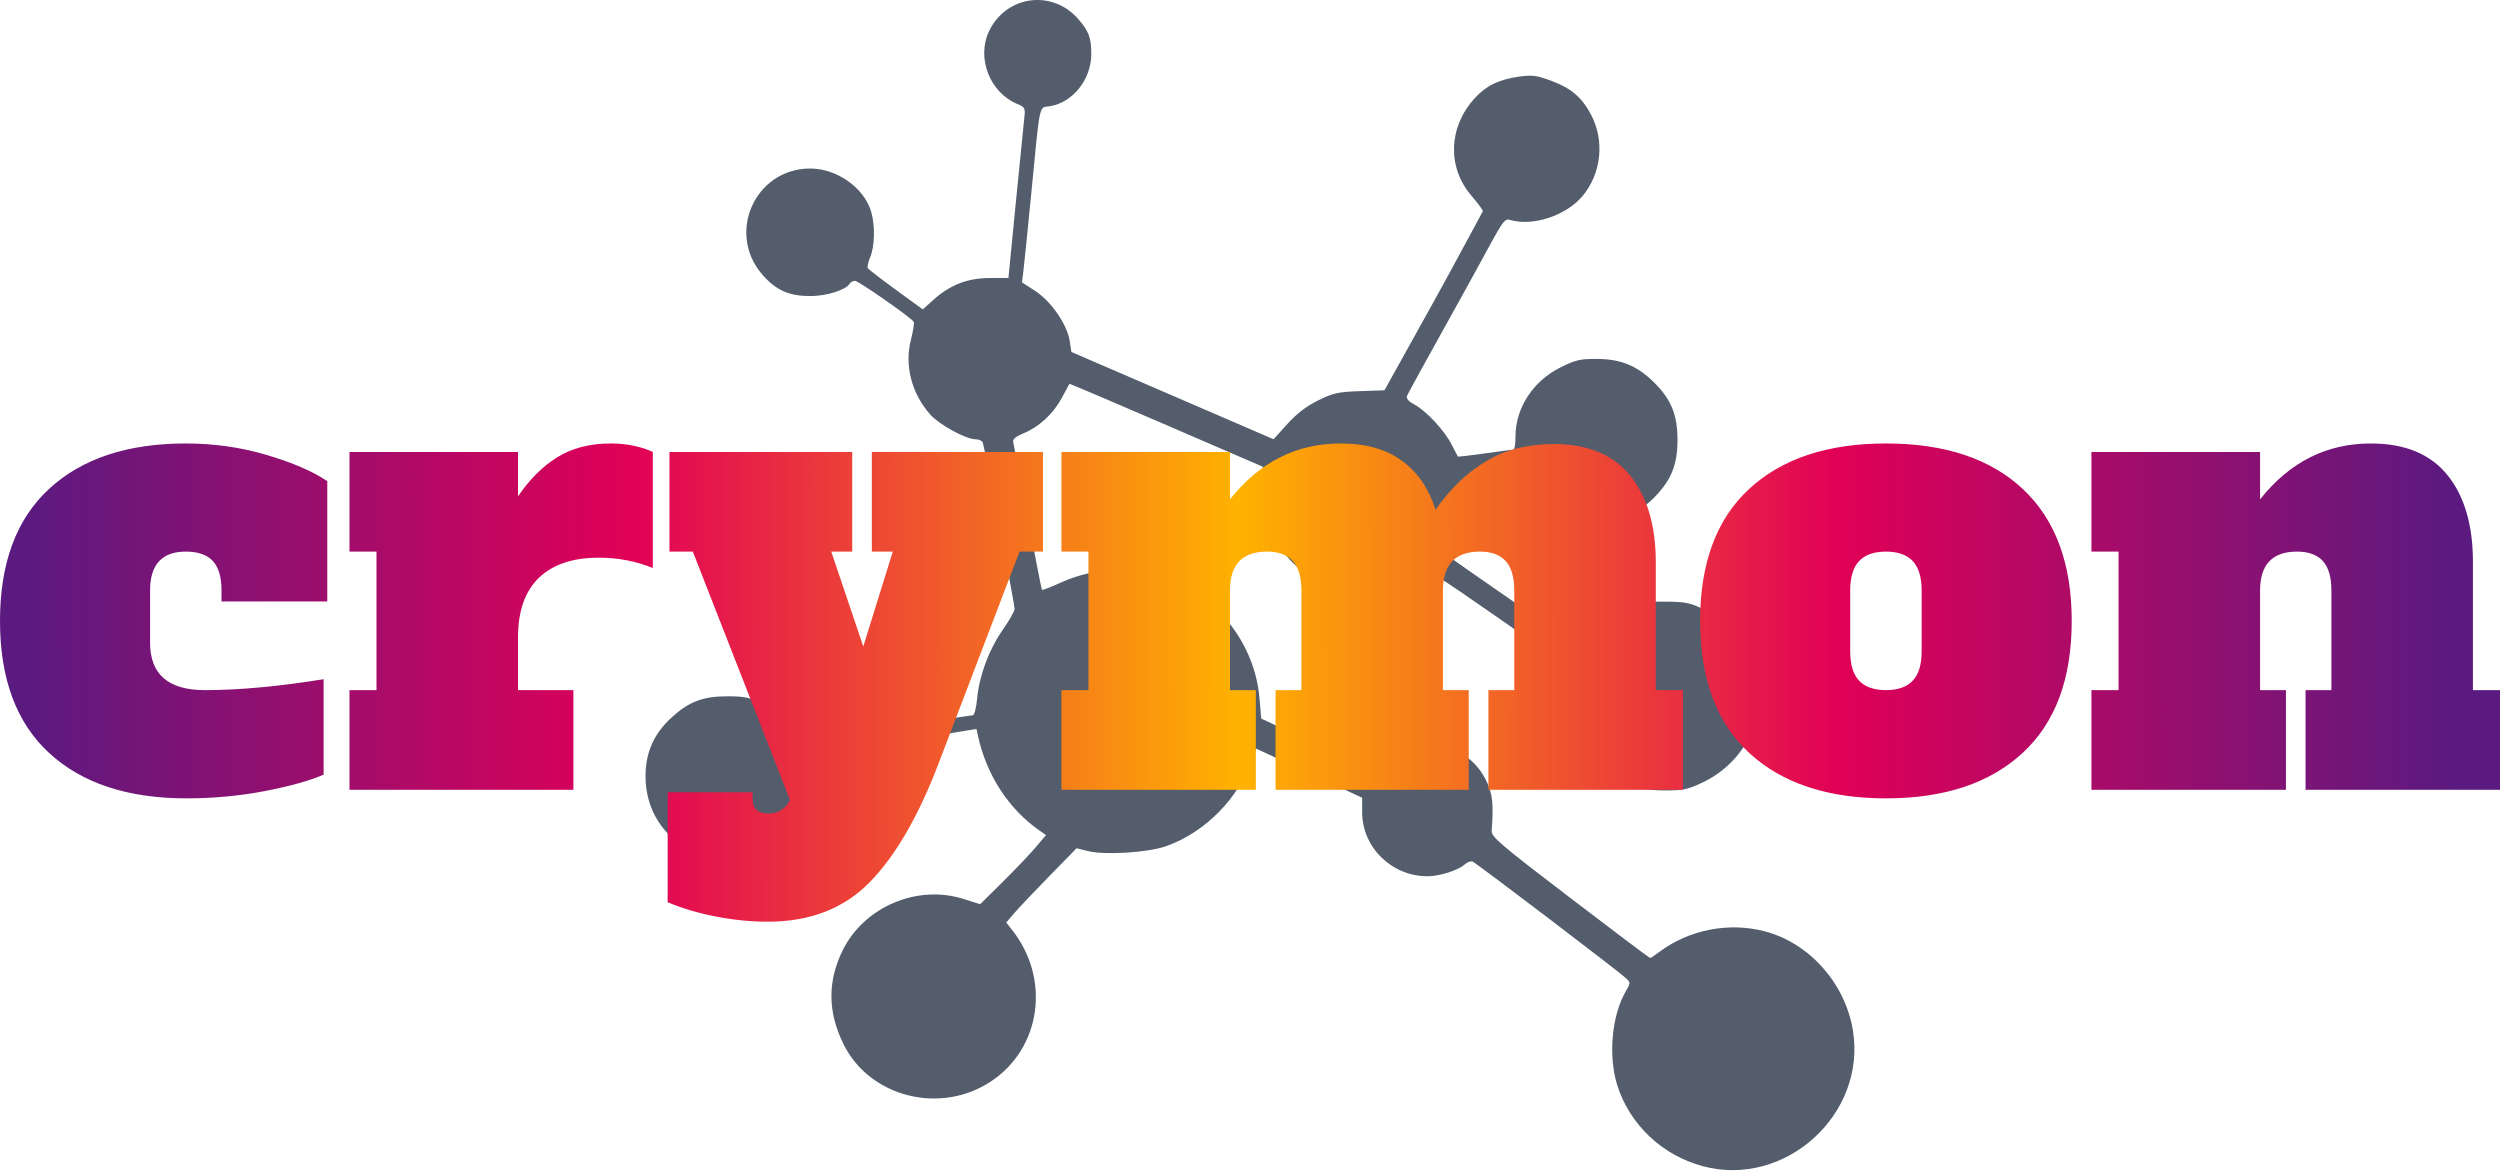
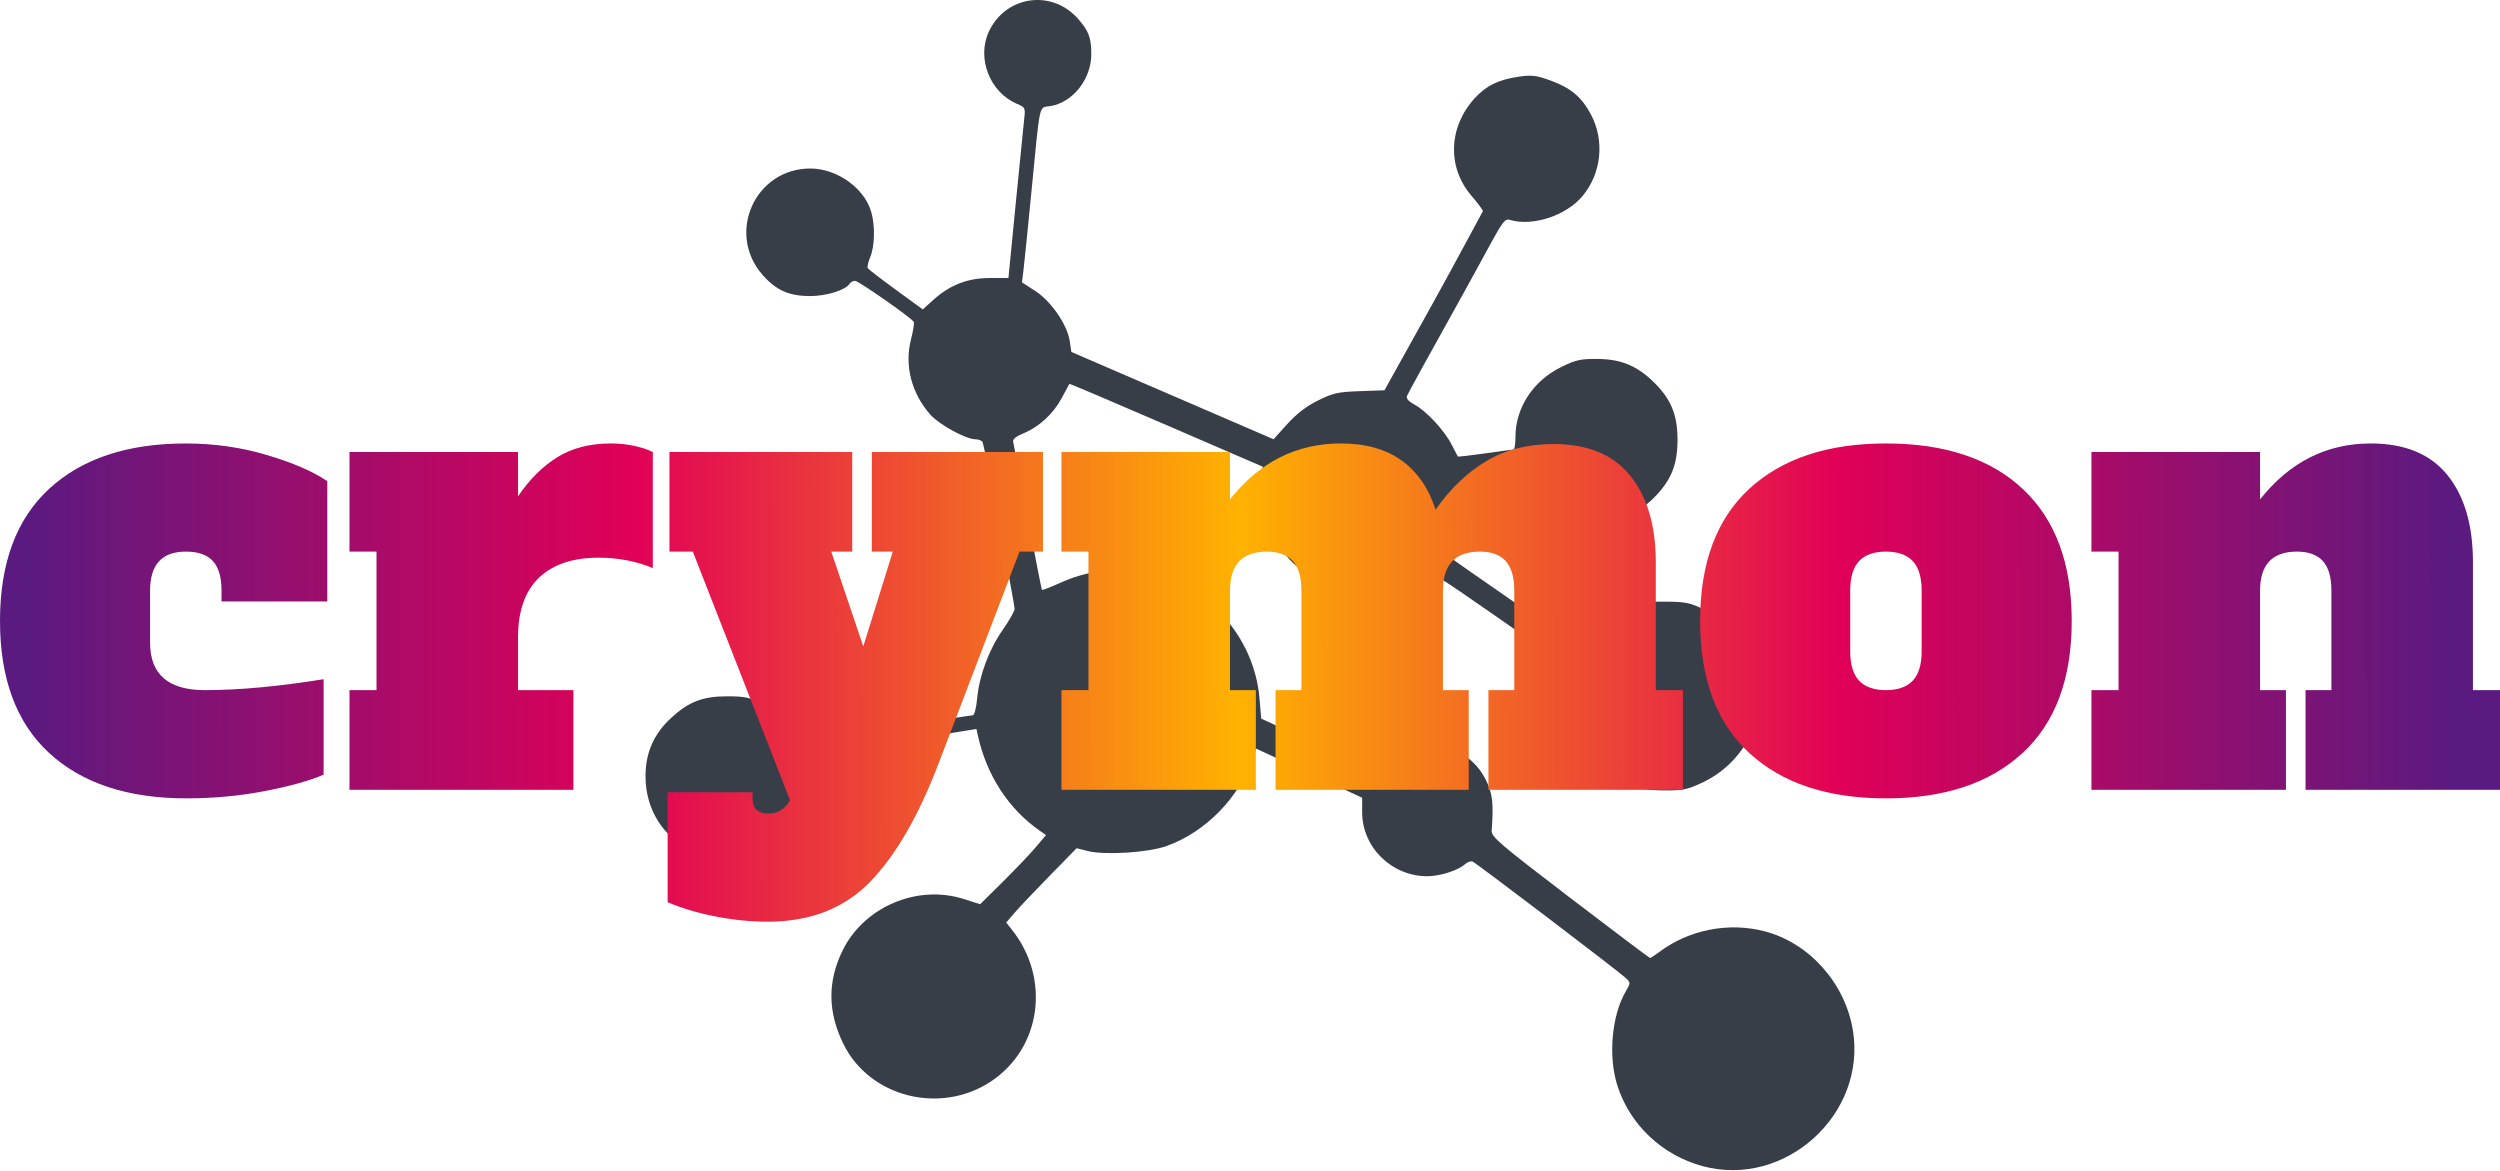
<svg xmlns="http://www.w3.org/2000/svg" width="256.38" height="120" preserveAspectRatio="xMidYMid" version="1.1" viewBox="61.959 5.6 256.38 120">
  <defs>
    <linearGradient id="linearGradient4-4-0" x1="3.236" x2="256.31" y1="-17.608" y2="-17.781" gradientTransform="translate(46.306,77.81)" gradientUnits="userSpaceOnUse">
      <stop stop-color="#5a1a80" offset="0" />
      <stop stop-color="#e10057" offset=".25" />
      <stop stop-color="#ffb200" offset=".5" />
      <stop stop-color="#e10057" offset=".746" />
      <stop stop-color="#5a1a80" offset="1" />
    </linearGradient>
    <filter id="editing-jagged-46-1" x="0" y="0" width="1" height="1">
      <feTurbulence baseFrequency="0" result="turb" seed="1" />
      <feDisplacementMap in="SourceGraphic" in2="turb" />
    </filter>
  </defs>
-   <g transform="translate(1.2e-7 -5.9746e-5)">
-     <g transform="matrix(.26205 0 0 .26205 131.04 -33.969)" fill="#535d6c">
-       <path d="m402.72 607.37c-15.92-4.288-28.597-16.308-33.44-31.71-3.583-11.394-2.148-27.267 3.314-36.659 1.914-3.291 1.92-3.472 0.173-5.133-2.83-2.691-58.655-45.141-60.098-45.7-0.708-0.274-2.08 0.219-3.05 1.097-2.598 2.351-9.818 4.648-14.611 4.648-14.023 0-25.552-11.306-25.552-25.059v-5.666l-41.489-19.225-1.127 3.254c-5.529 15.969-18.46 29.273-33.884 34.861-7.127 2.582-24.144 3.666-30.889 1.967l-4.352-1.096-10.504 10.732c-5.777 5.902-11.979 12.445-13.782 14.538l-3.278 3.806 2.152 2.694c15.325 19.185 11.615 46.401-8.111 59.494-19.823 13.158-47.495 6.151-57.718-14.616-6.174-12.541-6.289-24.476-0.353-36.609 8.353-17.073 29.183-25.957 47.336-20.19l6.5 2.065 8.822-8.726c4.852-4.799 10.653-10.889 12.891-13.533l4.068-4.807-2.391-1.658c-12.243-8.489-20.876-21.753-24.277-37.298l-0.562-2.57-32.276 5.295c-17.752 2.912-32.614 5.306-33.026 5.32-0.412 0.014-0.75 3.32-0.75 7.347 0 4.073-0.706 9.395-1.592 11.994-2.06 6.045-9.326 14.078-15.8 17.47-4.424 2.318-6.311 2.678-14.108 2.695-7.527 0.016-9.806-0.377-13.923-2.404-11.302-5.562-17.991-16.353-18.029-29.083-0.028-9.285 3.199-16.663 10.046-22.975 6.856-6.32 12.35-8.435 21.905-8.434 6.821 8.6e-4 8.856 0.428 13.804 2.897 5.841 2.914 11.843 8.553 13.894 13.053 0.797 1.75 1.692 2.295 3.204 1.955 3.128-0.704 63.981-10.49 65.232-10.49 0.597 0 1.347-2.894 1.683-6.488 0.847-9.075 4.631-19.228 10.06-26.995 2.543-3.637 4.623-7.306 4.623-8.154 0-1.774-11.772-63.227-12.473-65.113-0.256-0.688-1.532-1.25-2.836-1.25-3.776 0-14.27-5.756-17.778-9.751-7.272-8.282-10.072-19.179-7.504-29.203 0.878-3.426 1.38-6.578 1.115-7.005-1.03-1.667-21.611-16.041-22.968-16.041-0.792 0-1.747 0.497-2.122 1.104-1.542 2.495-9.04 4.852-15.436 4.852-8.252 0-13.33-2.252-18.613-8.253-14.343-16.294-3.029-41.623 18.613-41.671 10.368-0.023 21.05 7.517 23.839 16.827 1.604 5.355 1.452 13.509-0.333 17.78-0.821 1.966-1.267 3.94-0.991 4.387 0.276 0.447 5.237 4.263 11.025 8.481l10.523 7.669 4.098-3.702c6.513-5.884 13.46-8.584 22.088-8.584h7.328l2.805-28.694c1.543-15.782 3.047-30.801 3.342-33.376 0.523-4.558 0.448-4.72-2.844-6.117-10.585-4.495-15.783-17.838-10.985-28.201 6.536-14.118 24.665-16.737 34.93-5.046 4.184 4.766 5.174 7.406 5.174 13.795 0 9.839-7.218 18.962-16.128 20.387-4.482 0.717-3.798-2.469-7.38 34.363-1.364 14.025-2.736 27.543-3.051 30.04l-0.571 4.54 5.182 3.358c6.221 4.031 12.544 13.19 13.498 19.551l0.65 4.331 79.126 34.161 5.386-5.952c3.706-4.096 7.467-6.977 12.06-9.24 5.885-2.9 7.814-3.329 16.318-3.628l9.645-0.34 18.383-33.072c10.11-18.19 19.864-36.679 20.11-36.983 0.246-0.303-2.393-3.678-4.5-6.136-9.505-11.086-8.971-26.854 1.287-38.062 4.579-5.003 9.344-7.327 17.418-8.496 4.977-0.721 6.832-0.481 12.554 1.623 7.812 2.872 12.073 6.524 15.676 13.436 5.285 10.139 3.934 22.84-3.366 31.624-6.381 7.679-19.473 12.029-28.33 9.415-3.062-0.904-2.934 1.128-21.304 34.078-10.195 18.288-18.798 33.931-19.116 34.764-0.391 1.022 0.57 2.133 2.958 3.419 4.642 2.5 11.746 10.166 14.525 15.675 1.219 2.416 2.31 4.504 2.425 4.641 0.115 0.137 4.897-0.417 10.627-1.232 5.73-0.814 10.755-1.489 11.168-1.499 0.412-0.01 0.75-2.264 0.75-5.008 0-11.282 6.912-21.874 17.758-27.211 5.84-2.874 7.676-3.293 14.224-3.244 9.341 0.069 15.59 2.643 22.213 9.149 6.765 6.645 9.279 12.858 9.222 22.795-0.055 9.717-2.55 15.689-9.444 22.607-14.357 14.406-40.836 10.546-50.047-7.296-1.722-3.336-2.216-3.641-5.165-3.188-1.794 0.276-6.861 1.048-11.261 1.717-7.012 1.065-7.975 1.459-7.795 3.188 0.471 4.537-1.982 15.078-4.816 20.693-1.673 3.314-2.67 6.362-2.215 6.774 0.94 0.85 49.152 34.251 51.089 35.394 0.814 0.48 3.062-1.224 6.328-4.798 3.337-3.651 7.336-6.66 11.72-8.817 6.13-3.016 7.404-3.271 16.172-3.238 8.413 0.032 10.211 0.372 15.496 2.931 7.593 3.676 14.326 10.397 18.082 18.046 2.658 5.413 2.94 6.946 2.939 15.987-1.9e-4 8.933-0.3 10.61-2.807 15.717-3.869 7.881-10.402 14.279-18.468 18.087-5.967 2.817-7.683 3.168-15.225 3.112-11.888-0.087-18.567-2.807-26.588-10.828-4.447-4.447-6.703-7.704-8.37-12.088-2.248-5.908-3.136-15.465-2.042-21.976 0.488-2.902-0.189-3.455-27.395-22.4-25.662-17.869-28.064-19.319-30-18.108-18.172 11.359-38.502 9.424-51.941-4.944-7.594-8.119-10.124-14.579-10.36-26.453l-0.196-9.881-37.764-16.326c-20.77-8.979-37.826-16.233-37.901-16.119-0.075 0.114-1.429 2.618-3.008 5.565-3.329 6.212-8.845 11.288-15.045 13.844-2.906 1.198-4.229 2.298-3.963 3.298 0.219 0.825 2.774 14.1 5.678 29.5s5.413 28.182 5.575 28.404c0.162 0.222 3.338-0.984 7.057-2.679 20.629-9.405 44.117-5.647 60.657 9.706 10.049 9.328 16.307 22.056 17.439 35.473l0.667 7.903 43.984 20.365 2.874-2.874c12.22-12.22 33.138-9.028 40.921 6.244 2.763 5.421 3.214 9.18 2.416 20.13-0.175 2.396 2.978 5.094 30.672 26.25 16.977 12.969 31.069 23.58 31.317 23.58 0.248 0 1.883-1.074 3.634-2.386 11.602-8.695 27.111-11.738 41.168-8.076 17.43 4.54 31.431 20.174 34.532 38.561 5.561 32.966-26.467 62.054-58.752 53.36z" fill="#535d6c" />
-     </g>
-     <path transform="matrix(.98598 0 0 .97366 15.415 10.837)" d="m66.596 78.71q-9.15 0-14.27-4.77t-5.12-13.92 5.12-13.92 14.2-4.77q4.42 0 8.45 1.22 4.03 1.21 6.27 2.75v12.67h-11v-1.15q0-2.11-0.9-3.11-0.9-0.99-2.82-0.99-3.71 0-3.71 4.1v5.5q0 4.99 5.7 4.99 5.31 0 12.35-1.15v10.05q-2.18 0.96-6.11 1.73-3.94 0.77-8.16 0.77zm44.16-37.38q1.28 0 2.43 0.26 1.15 0.25 1.92 0.64v12.22q-2.62-1.09-5.63-1.09-4.03 0-6.21 2.11-2.18 2.12-2.18 6.28v5.56h5.76v10.5h-23.29v-10.5h2.81v-14.59h-2.81v-10.49h17.53v4.67q1.8-2.69 4.1-4.13t5.57-1.44zm27.13 0.9h17.8v10.49h-2.44l-8.38 22.21q-3.14 8.38-7.17 12.58-4.03 4.19-10.62 4.19-2.69 0-5.44-0.55-2.75-0.54-4.99-1.5v-11.58h8.83v0.64q0 1.6 1.66 1.6 1.47 0 2.24-1.41l-10.11-26.18h-2.43v-10.49h19.01v10.49h-2.18l3.33 9.99 3.07-9.99h-2.18zm81.54 25.08h2.82v10.5h-20.23v-10.5h2.69v-10.49q0-2.11-0.9-3.11-0.89-0.99-2.68-0.99-3.84 0-3.84 4.1v10.49h2.68v10.5h-20.09v-10.5h2.69v-10.49q0-2.11-0.9-3.11-0.9-0.99-2.69-0.99-3.84 0-3.84 4.1v10.49h2.69v10.5h-20.22v-10.5h2.81v-14.59h-2.81v-10.49h17.53v4.99q4.61-5.89 11.52-5.89 3.91 0 6.37 1.82 2.46 1.83 3.49 5.16 2.3-3.33 5.28-5.12 2.97-1.8 7.01-1.8 5.31 0 7.96 3.33 2.66 3.33 2.66 9.15zm23.94 11.4q-9.09 0-14.21-4.77t-5.12-13.92 5.12-13.92 14.21-4.77q9.21 0 14.27 4.83 5.05 4.83 5.05 13.86 0 9.15-5.12 13.92t-14.2 4.77zm0-11.4q1.85 0 2.78-0.99t0.93-3.1v-6.4q0-2.11-0.93-3.11-0.93-0.99-2.78-0.99-1.86 0-2.79 0.99-0.93 1-0.93 3.11v6.4q0 2.11 0.93 3.1t2.79 0.99zm61.05 0h2.82v10.5h-20.23v-10.5h2.69v-10.49q0-2.11-0.89-3.11-0.9-0.99-2.69-0.99-3.84 0-3.84 4.1v10.49h2.69v10.5h-20.23v-10.5h2.82v-14.59h-2.82v-10.49h17.54v4.99q4.61-5.89 11.52-5.89 5.31 0 7.97 3.33 2.65 3.33 2.65 9.15z" fill="url(#linearGradient4-4-0)" filter="url(#editing-jagged-46-1)" />
+   <g transform="matrix(.26205 0 0 .26205 131.04 -33.969)" fill="#373e48">
+     <path d="m402.72 607.37c-15.92-4.288-28.597-16.308-33.44-31.71-3.583-11.394-2.148-27.267 3.314-36.659 1.914-3.291 1.92-3.472 0.173-5.133-2.83-2.691-58.655-45.141-60.098-45.7-0.708-0.274-2.08 0.219-3.05 1.097-2.598 2.351-9.818 4.648-14.611 4.648-14.023 0-25.552-11.306-25.552-25.059v-5.666l-41.489-19.225-1.127 3.254c-5.529 15.969-18.46 29.273-33.884 34.861-7.127 2.582-24.144 3.666-30.889 1.967l-4.352-1.096-10.504 10.732c-5.777 5.902-11.979 12.445-13.782 14.538l-3.278 3.806 2.152 2.694c15.325 19.185 11.615 46.401-8.111 59.494-19.823 13.158-47.495 6.151-57.718-14.616-6.174-12.541-6.289-24.476-0.353-36.609 8.353-17.073 29.183-25.957 47.336-20.19l6.5 2.065 8.822-8.726c4.852-4.799 10.653-10.889 12.891-13.533l4.068-4.807-2.391-1.658c-12.243-8.489-20.876-21.753-24.277-37.298l-0.562-2.57-32.276 5.295c-17.752 2.912-32.614 5.306-33.026 5.32-0.412 0.014-0.75 3.32-0.75 7.347 0 4.073-0.706 9.395-1.592 11.994-2.06 6.045-9.326 14.078-15.8 17.47-4.424 2.318-6.311 2.678-14.108 2.695-7.527 0.016-9.806-0.377-13.923-2.404-11.302-5.562-17.991-16.353-18.029-29.083-0.028-9.285 3.199-16.663 10.046-22.975 6.856-6.32 12.35-8.435 21.905-8.434 6.821 8.6e-4 8.856 0.428 13.804 2.897 5.841 2.914 11.843 8.553 13.894 13.053 0.797 1.75 1.692 2.295 3.204 1.955 3.128-0.704 63.981-10.49 65.232-10.49 0.597 0 1.347-2.894 1.683-6.488 0.847-9.075 4.631-19.228 10.06-26.995 2.543-3.637 4.623-7.306 4.623-8.154 0-1.774-11.772-63.227-12.473-65.113-0.256-0.688-1.532-1.25-2.836-1.25-3.776 0-14.27-5.756-17.778-9.751-7.272-8.282-10.072-19.179-7.504-29.203 0.878-3.426 1.38-6.578 1.115-7.005-1.03-1.667-21.611-16.041-22.968-16.041-0.792 0-1.747 0.497-2.122 1.104-1.542 2.495-9.04 4.852-15.436 4.852-8.252 0-13.33-2.252-18.613-8.253-14.343-16.294-3.029-41.623 18.613-41.671 10.368-0.023 21.05 7.517 23.839 16.827 1.604 5.355 1.452 13.509-0.333 17.78-0.821 1.966-1.267 3.94-0.991 4.387 0.276 0.447 5.237 4.263 11.025 8.481l10.523 7.669 4.098-3.702c6.513-5.884 13.46-8.584 22.088-8.584h7.328l2.805-28.694c1.543-15.782 3.047-30.801 3.342-33.376 0.523-4.558 0.448-4.72-2.844-6.117-10.585-4.495-15.783-17.838-10.985-28.201 6.536-14.118 24.665-16.737 34.93-5.046 4.184 4.766 5.174 7.406 5.174 13.795 0 9.839-7.218 18.962-16.128 20.387-4.482 0.717-3.798-2.469-7.38 34.363-1.364 14.025-2.736 27.543-3.051 30.04l-0.571 4.54 5.182 3.358c6.221 4.031 12.544 13.19 13.498 19.551l0.65 4.331 79.126 34.161 5.386-5.952c3.706-4.096 7.467-6.977 12.06-9.24 5.885-2.9 7.814-3.329 16.318-3.628l9.645-0.34 18.383-33.072c10.11-18.19 19.864-36.679 20.11-36.983 0.246-0.303-2.393-3.678-4.5-6.136-9.505-11.086-8.971-26.854 1.287-38.062 4.579-5.003 9.344-7.327 17.418-8.496 4.977-0.721 6.832-0.481 12.554 1.623 7.812 2.872 12.073 6.524 15.676 13.436 5.285 10.139 3.934 22.84-3.366 31.624-6.381 7.679-19.473 12.029-28.33 9.415-3.062-0.904-2.934 1.128-21.304 34.078-10.195 18.288-18.798 33.931-19.116 34.764-0.391 1.022 0.57 2.133 2.958 3.419 4.642 2.5 11.746 10.166 14.525 15.675 1.219 2.416 2.31 4.504 2.425 4.641 0.115 0.137 4.897-0.417 10.627-1.232 5.73-0.814 10.755-1.489 11.168-1.499 0.412-0.01 0.75-2.264 0.75-5.008 0-11.282 6.912-21.874 17.758-27.211 5.84-2.874 7.676-3.293 14.224-3.244 9.341 0.069 15.59 2.643 22.213 9.149 6.765 6.645 9.279 12.858 9.222 22.795-0.055 9.717-2.55 15.689-9.444 22.607-14.357 14.406-40.836 10.546-50.047-7.296-1.722-3.336-2.216-3.641-5.165-3.188-1.794 0.276-6.861 1.048-11.261 1.717-7.012 1.065-7.975 1.459-7.795 3.188 0.471 4.537-1.982 15.078-4.816 20.693-1.673 3.314-2.67 6.362-2.215 6.774 0.94 0.85 49.152 34.251 51.089 35.394 0.814 0.48 3.062-1.224 6.328-4.798 3.337-3.651 7.336-6.66 11.72-8.817 6.13-3.016 7.404-3.271 16.172-3.238 8.413 0.032 10.211 0.372 15.496 2.931 7.593 3.676 14.326 10.397 18.082 18.046 2.658 5.413 2.94 6.946 2.939 15.987-1.9e-4 8.933-0.3 10.61-2.807 15.717-3.869 7.881-10.402 14.279-18.468 18.087-5.967 2.817-7.683 3.168-15.225 3.112-11.888-0.087-18.567-2.807-26.588-10.828-4.447-4.447-6.703-7.704-8.37-12.088-2.248-5.908-3.136-15.465-2.042-21.976 0.488-2.902-0.189-3.455-27.395-22.4-25.662-17.869-28.064-19.319-30-18.108-18.172 11.359-38.502 9.424-51.941-4.944-7.594-8.119-10.124-14.579-10.36-26.453l-0.196-9.881-37.764-16.326c-20.77-8.979-37.826-16.233-37.901-16.119-0.075 0.114-1.429 2.618-3.008 5.565-3.329 6.212-8.845 11.288-15.045 13.844-2.906 1.198-4.229 2.298-3.963 3.298 0.219 0.825 2.774 14.1 5.678 29.5s5.413 28.182 5.575 28.404c0.162 0.222 3.338-0.984 7.057-2.679 20.629-9.405 44.117-5.647 60.657 9.706 10.049 9.328 16.307 22.056 17.439 35.473l0.667 7.903 43.984 20.365 2.874-2.874c12.22-12.22 33.138-9.028 40.921 6.244 2.763 5.421 3.214 9.18 2.416 20.13-0.175 2.396 2.978 5.094 30.672 26.25 16.977 12.969 31.069 23.58 31.317 23.58 0.248 0 1.883-1.074 3.634-2.386 11.602-8.695 27.111-11.738 41.168-8.076 17.43 4.54 31.431 20.174 34.532 38.561 5.561 32.966-26.467 62.054-58.752 53.36z" fill="#373e48" />
  </g>
+   <path transform="matrix(.98598 0 0 .97366 15.415 10.837)" d="m66.596 78.71q-9.15 0-14.27-4.77t-5.12-13.92 5.12-13.92 14.2-4.77q4.42 0 8.45 1.22 4.03 1.21 6.27 2.75v12.67h-11v-1.15q0-2.11-0.9-3.11-0.9-0.99-2.82-0.99-3.71 0-3.71 4.1v5.5q0 4.99 5.7 4.99 5.31 0 12.35-1.15v10.05q-2.18 0.96-6.11 1.73-3.94 0.77-8.16 0.77zm44.16-37.38q1.28 0 2.43 0.26 1.15 0.25 1.92 0.64v12.22q-2.62-1.09-5.63-1.09-4.03 0-6.21 2.11-2.18 2.12-2.18 6.28v5.56h5.76v10.5h-23.29v-10.5h2.81v-14.59h-2.81v-10.49h17.53v4.67q1.8-2.69 4.1-4.13t5.57-1.44zm27.13 0.9h17.8v10.49h-2.44l-8.38 22.21q-3.14 8.38-7.17 12.58-4.03 4.19-10.62 4.19-2.69 0-5.44-0.55-2.75-0.54-4.99-1.5v-11.58h8.83v0.64q0 1.6 1.66 1.6 1.47 0 2.24-1.41l-10.11-26.18h-2.43v-10.49h19.01v10.49h-2.18l3.33 9.99 3.07-9.99h-2.18zm81.54 25.08h2.82v10.5h-20.23v-10.5h2.69v-10.49q0-2.11-0.9-3.11-0.89-0.99-2.68-0.99-3.84 0-3.84 4.1v10.49h2.68v10.5h-20.09v-10.5h2.69v-10.49q0-2.11-0.9-3.11-0.9-0.99-2.69-0.99-3.84 0-3.84 4.1v10.49h2.69v10.5h-20.22v-10.5h2.81v-14.59h-2.81v-10.49h17.53v4.99q4.61-5.89 11.52-5.89 3.91 0 6.37 1.82 2.46 1.83 3.49 5.16 2.3-3.33 5.28-5.12 2.97-1.8 7.01-1.8 5.31 0 7.96 3.33 2.66 3.33 2.66 9.15zm23.94 11.4q-9.09 0-14.21-4.77t-5.12-13.92 5.12-13.92 14.21-4.77q9.21 0 14.27 4.83 5.05 4.83 5.05 13.86 0 9.15-5.12 13.92t-14.2 4.77zm0-11.4q1.85 0 2.78-0.99t0.93-3.1v-6.4q0-2.11-0.93-3.11-0.93-0.99-2.78-0.99-1.86 0-2.79 0.99-0.93 1-0.93 3.11v6.4q0 2.11 0.93 3.1t2.79 0.99zm61.05 0h2.82v10.5h-20.23v-10.5h2.69v-10.49q0-2.11-0.89-3.11-0.9-0.99-2.69-0.99-3.84 0-3.84 4.1v10.49h2.69v10.5h-20.23v-10.5h2.82v-14.59h-2.82v-10.49h17.54v4.99q4.61-5.89 11.52-5.89 5.31 0 7.97 3.33 2.65 3.33 2.65 9.15z" fill="url(#linearGradient4-4-0)" filter="url(#editing-jagged-46-1)" />
</svg>
